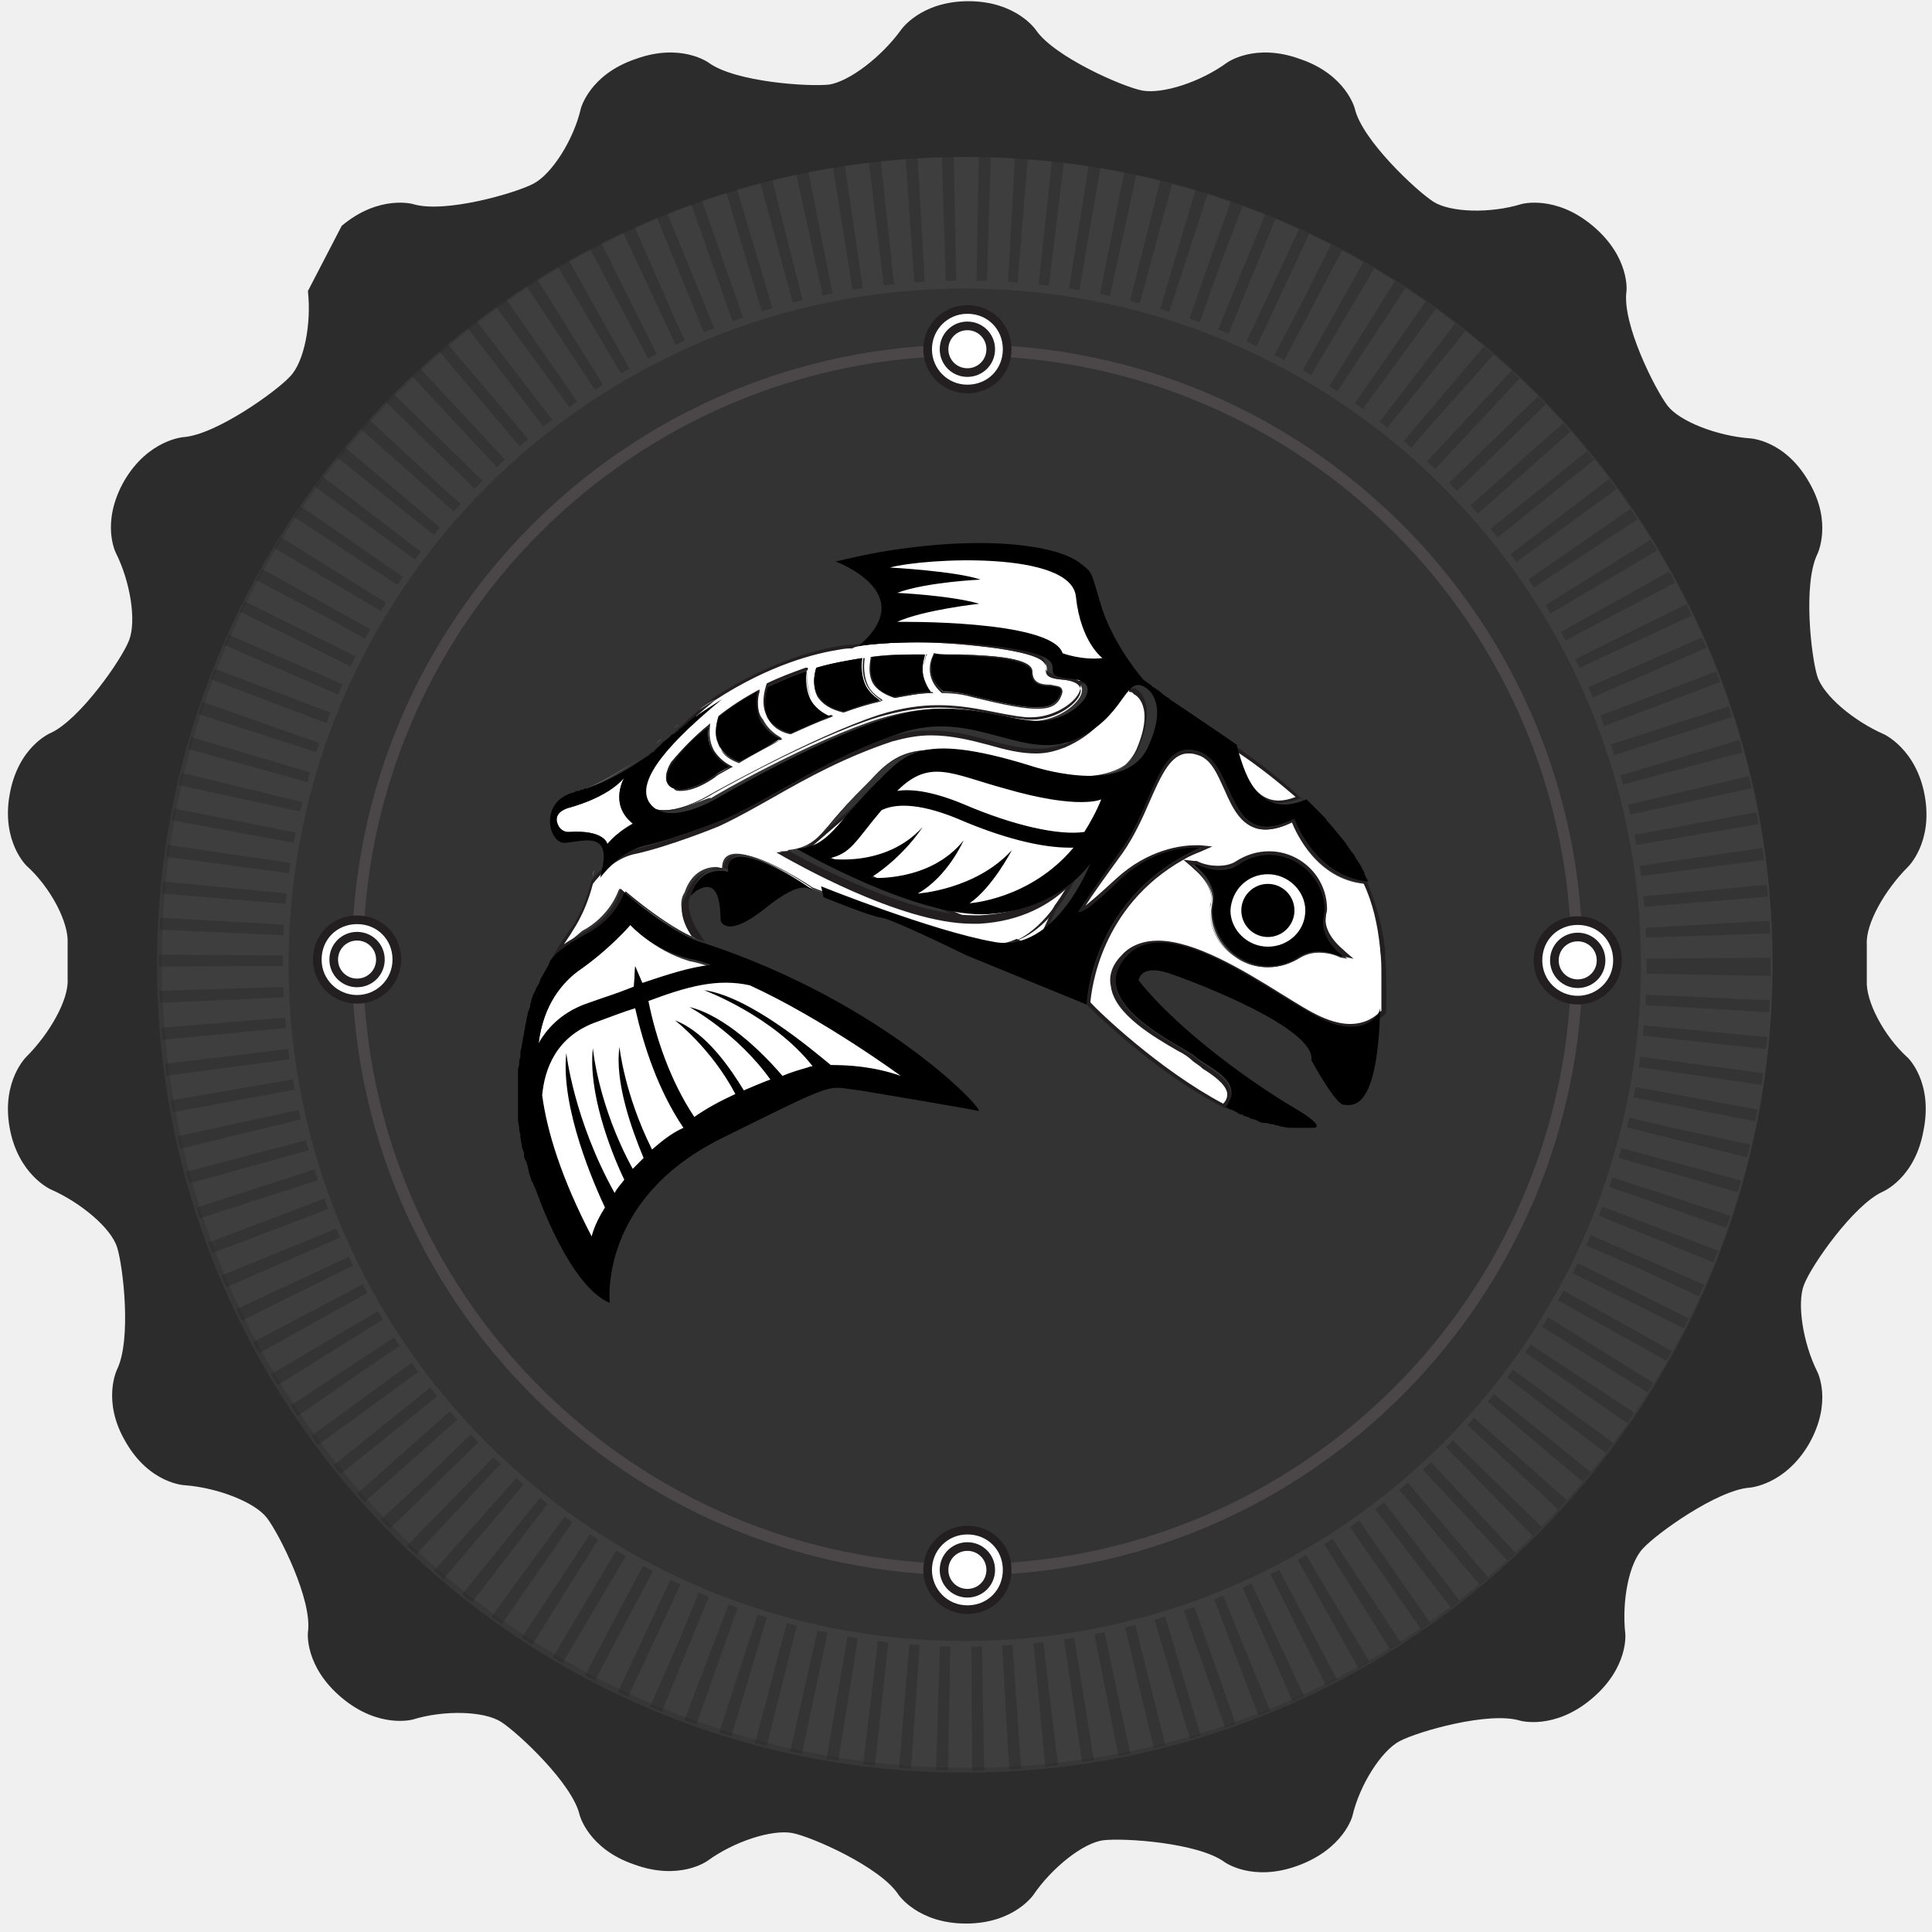
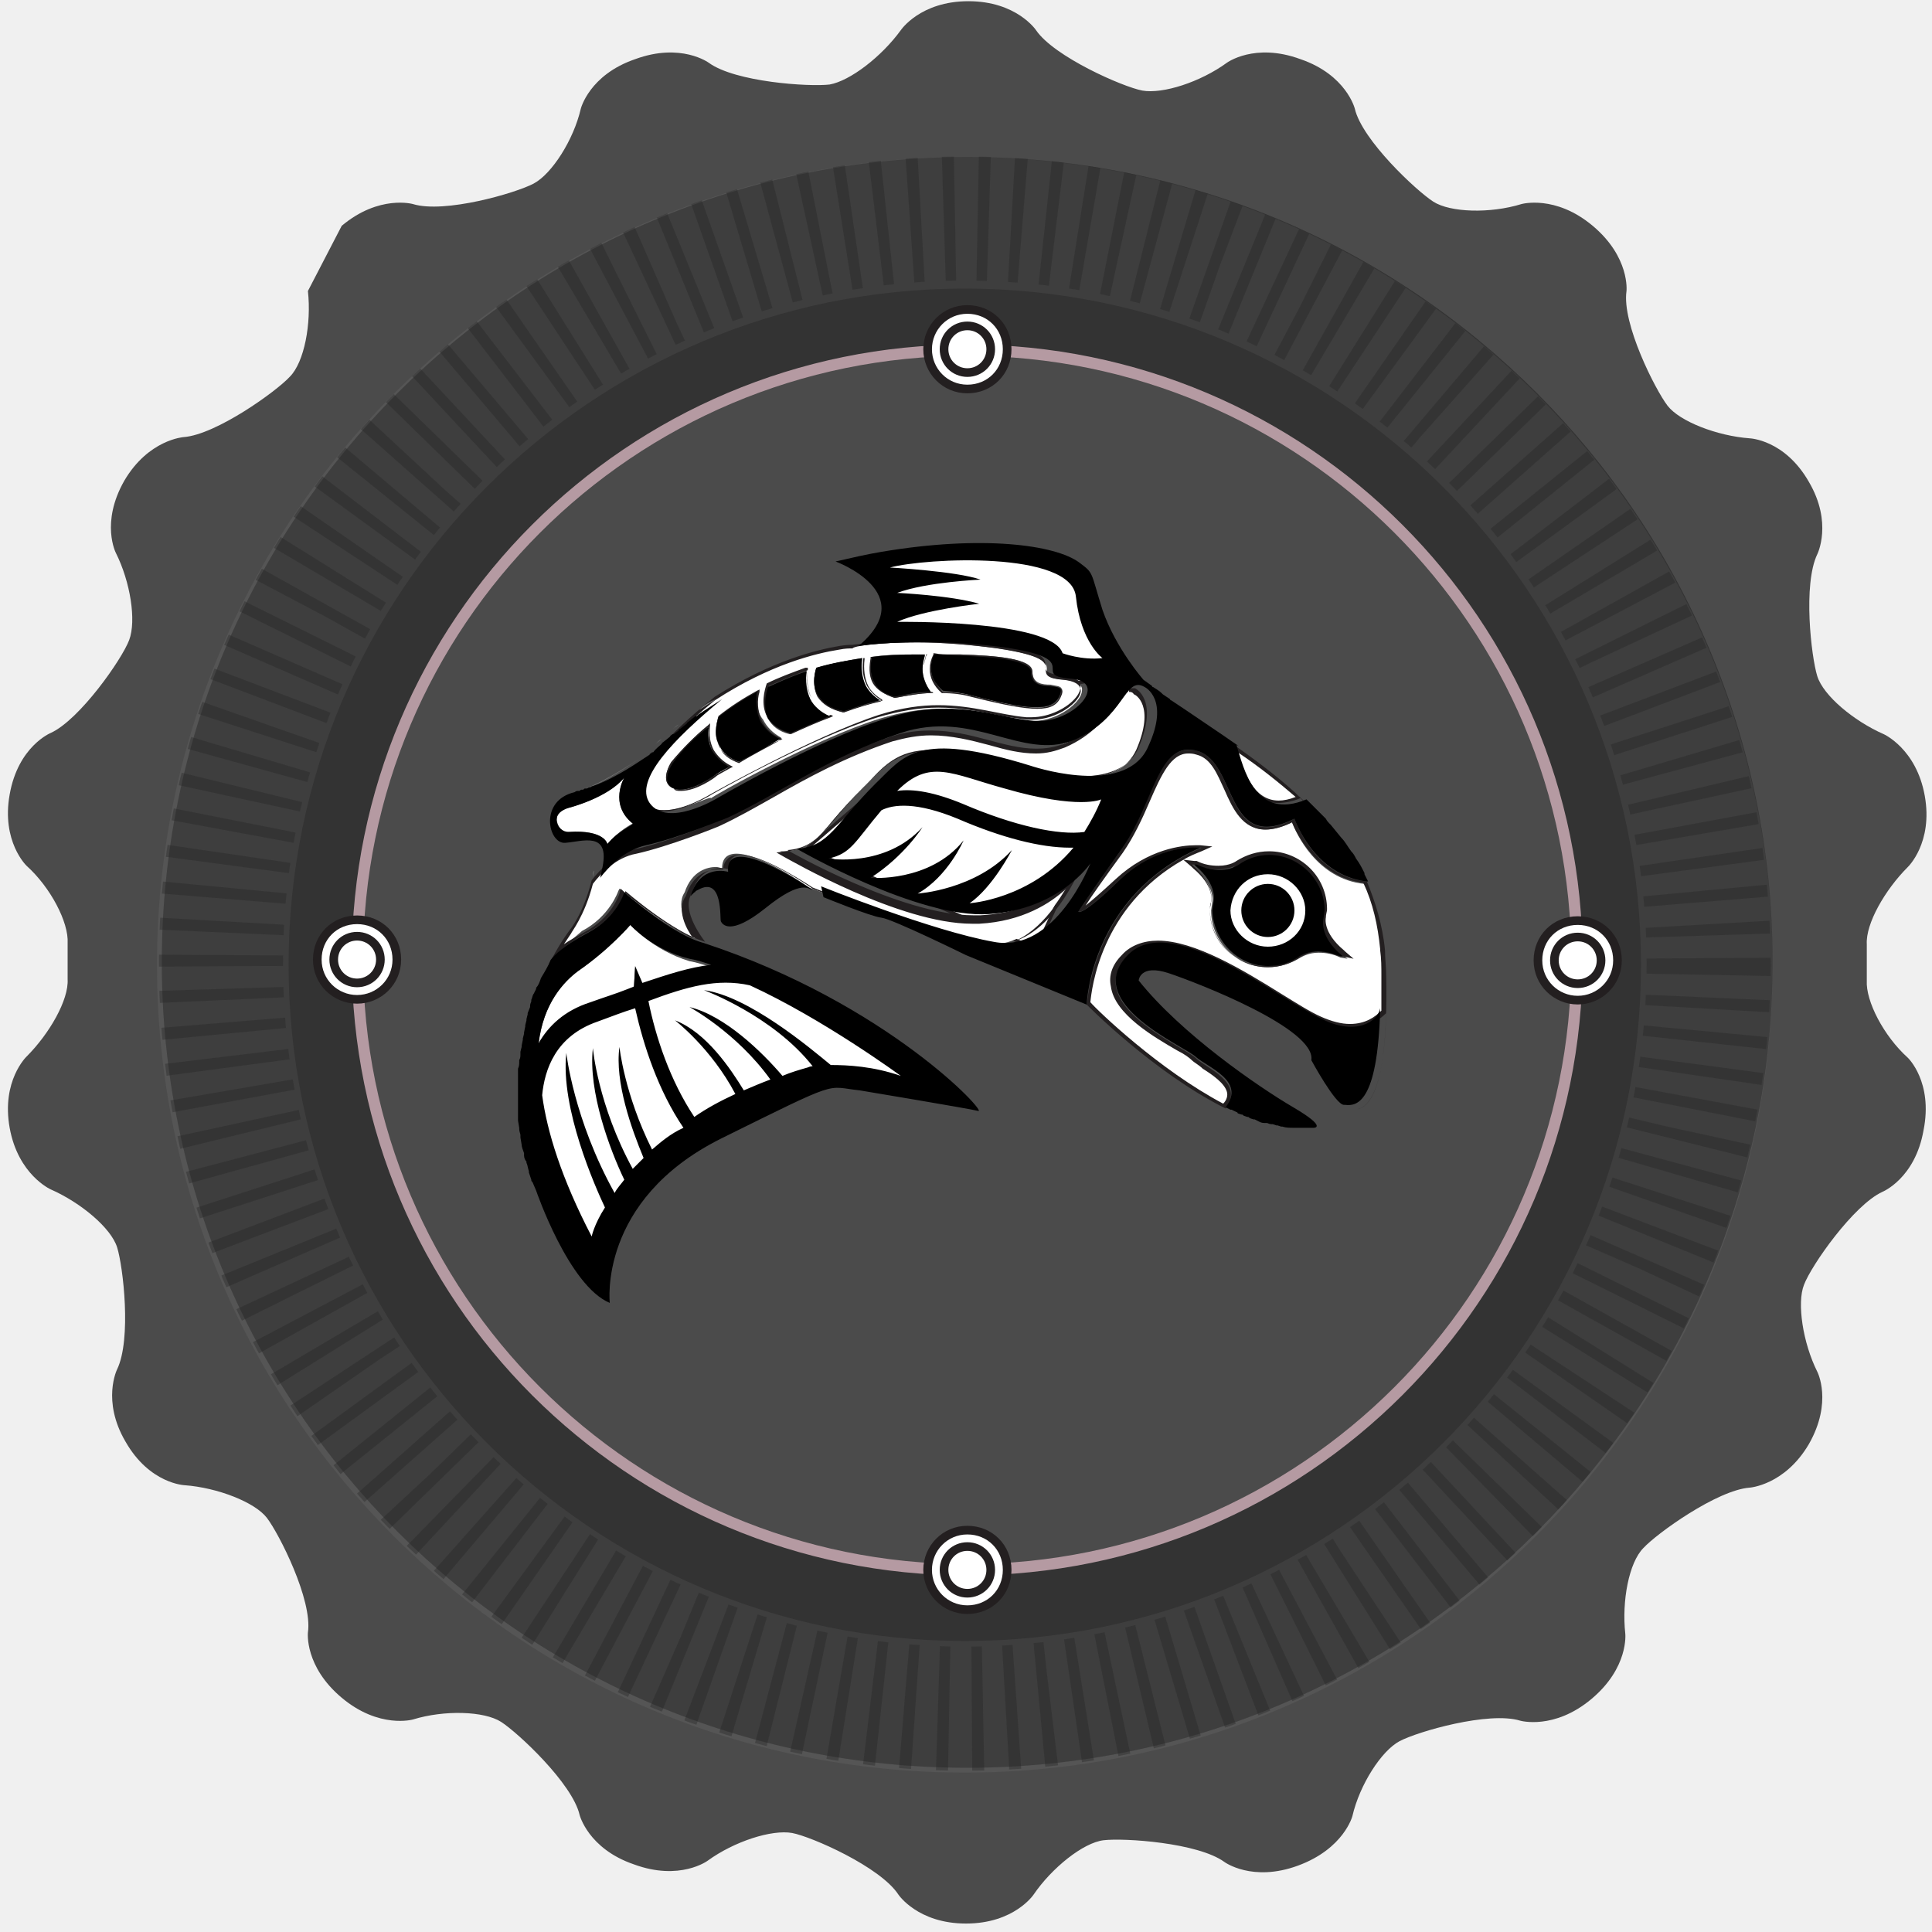
<svg xmlns="http://www.w3.org/2000/svg" xmlns:xlink="http://www.w3.org/1999/xlink" width="160" height="160" viewBox="0 0 160 160">
  <symbol id="a" viewBox="-5.1 -5.1 10.2 10.2">
    <g fill="#fff" stroke="#231F20">
      <path d="M4.6 0c0-2.6-2.1-4.6-4.6-4.6s-4.6 2-4.6 4.6 2 4.6 4.6 4.6 4.6-2 4.6-4.6zM2.7 0c0-1.5-1.2-2.7-2.7-2.7-1.5 0-2.7 1.2-2.7 2.7s1.2 2.7 2.7 2.7 2.7-1.2 2.7-2.7z" />
    </g>
  </symbol>
-   <path id="svgbadge--outer-circle" fill="#2C2C2C" d="M158 87.6c-2-1.8-3.5-4.7-3.4-6.4v-3c-.1-1.7 1.5-4.5 3.4-6.4 0 0 2.1-2 1.4-5.9-.7-3.9-3.4-5.1-3.4-5.1-2.5-1.1-5-3.2-5.5-4.8-.5-1.6-1.2-7.6 0-10.1 0 0 1.3-2.6-.7-6-2-3.5-4.9-3.6-4.9-3.6-2.7-.2-5.8-1.4-6.8-2.7-1-1.3-3.8-6.8-3.4-9.5 0 0 .3-2.8-2.8-5.4-3.1-2.6-5.9-1.8-5.9-1.8-2.6.8-5.9.7-7.3-.2-1.4-.9-5.9-5.1-6.5-7.7 0 0-.7-2.8-4.5-4.1-3.8-1.4-6.1.3-6.1.3-2.2 1.6-5.3 2.6-7 2.3-1.6-.3-7.3-2.8-8.8-5 0 0-1.6-2.4-5.6-2.4-4 0-5.6 2.4-5.6 2.4-1.6 2.2-4.2 4.2-5.9 4.5-1.7.2-7.8-.2-10-1.8 0 0-2.3-1.7-6.1-.3-3.8 1.3-4.5 4.1-4.5 4.1-.6 2.6-2.4 5.4-3.9 6.2-1.5.8-7.4 2.5-10 1.7 0 0-2.8-.8-5.9 1.8l-2.8 5.4c.3 2.7-.3 5.9-1.5 7.1-1.1 1.2-6.1 4.8-8.8 5 0 0-2.9.2-4.9 3.6-2 3.5-.7 6-.7 6 1.2 2.4 1.7 5.6 1.1 7.2-.6 1.6-4.1 6.6-6.5 7.7 0 0-2.7 1.1-3.4 5.1-.7 3.9 1.4 5.9 1.4 5.9 2 1.8 3.5 4.7 3.4 6.4v3c.1 1.7-1.5 4.5-3.4 6.4 0 0-2.1 2-1.4 5.9.7 3.9 3.4 5.1 3.4 5.1 2.5 1.1 5 3.2 5.5 4.8.5 1.6 1.2 7.6 0 10.1 0 0-1.3 2.6.7 6 2 3.5 4.9 3.6 4.9 3.6 2.7.2 5.8 1.4 6.8 2.7 1 1.3 3.8 6.8 3.4 9.5 0 0-.3 2.8 2.8 5.4 3.1 2.6 5.9 1.8 5.9 1.8 2.6-.8 5.9-.7 7.3.2 1.4.9 5.9 5.1 6.5 7.7 0 0 .7 2.8 4.5 4.1 3.8 1.4 6.1-.3 6.1-.3 2.2-1.6 5.3-2.6 7-2.3 1.6.3 7.3 2.8 8.8 5.1 0 0 1.6 2.4 5.6 2.4 4 0 5.6-2.4 5.6-2.4 1.5-2.2 4.1-4.3 5.8-4.5s7.8.2 10 1.8c0 0 2.3 1.7 6.1.3s4.5-4.1 4.5-4.1c.6-2.6 2.4-5.4 3.9-6.2s7.4-2.5 10-1.7c0 0 2.8.8 5.9-1.8 3.1-2.6 2.8-5.4 2.8-5.4-.3-2.7.3-5.9 1.5-7.1 1.1-1.2 6.1-4.8 8.8-5 0 0 2.9-.2 4.9-3.6 2-3.5.7-6 .7-6-1.2-2.4-1.7-5.7-1.1-7.2.6-1.6 4.1-6.6 6.5-7.7 0 0 2.7-1.1 3.4-5.1.8-4-1.3-6-1.3-6z" />
+   <path fill="#4B4B4B" d="M158 87.6c-2-1.8-3.5-4.7-3.4-6.4v-3c-.1-1.7 1.5-4.5 3.4-6.4 0 0 2.1-2 1.4-5.9-.7-3.9-3.4-5.1-3.4-5.1-2.5-1.1-5-3.2-5.5-4.8-.5-1.6-1.2-7.6 0-10.1 0 0 1.3-2.6-.7-6-2-3.5-4.9-3.6-4.9-3.6-2.7-.2-5.8-1.4-6.8-2.7-1-1.3-3.8-6.8-3.4-9.5 0 0 .3-2.8-2.8-5.4-3.1-2.6-5.9-1.8-5.9-1.8-2.6.8-5.9.7-7.3-.2-1.4-.9-5.9-5.1-6.5-7.7 0 0-.7-2.8-4.5-4.1-3.8-1.4-6.1.3-6.1.3-2.2 1.6-5.3 2.6-7 2.3-1.6-.3-7.3-2.8-8.8-5 0 0-1.6-2.4-5.6-2.4-4 0-5.6 2.4-5.6 2.4-1.6 2.2-4.2 4.2-5.9 4.5-1.7.2-7.8-.2-10-1.8 0 0-2.3-1.7-6.1-.3-3.8 1.3-4.5 4.1-4.5 4.1-.6 2.6-2.4 5.4-3.9 6.2-1.5.8-7.4 2.5-10 1.7 0 0-2.8-.8-5.9 1.8l-2.8 5.4c.3 2.7-.3 5.9-1.5 7.1-1.1 1.2-6.1 4.8-8.8 5 0 0-2.9.2-4.9 3.6-2 3.5-.7 6-.7 6 1.2 2.4 1.7 5.6 1.1 7.2-.6 1.6-4.1 6.6-6.5 7.7 0 0-2.7 1.1-3.4 5.1-.7 3.9 1.4 5.9 1.4 5.9 2 1.8 3.5 4.7 3.4 6.4v3c.1 1.7-1.5 4.5-3.4 6.4 0 0-2.1 2-1.4 5.9.7 3.9 3.4 5.1 3.4 5.1 2.5 1.1 5 3.2 5.5 4.8.5 1.6 1.2 7.6 0 10.1 0 0-1.3 2.6.7 6 2 3.5 4.9 3.6 4.9 3.6 2.7.2 5.8 1.4 6.8 2.7 1 1.3 3.8 6.8 3.4 9.5 0 0-.3 2.8 2.8 5.4 3.1 2.6 5.9 1.8 5.9 1.8 2.6-.8 5.9-.7 7.3.2 1.4.9 5.9 5.1 6.5 7.7 0 0 .7 2.8 4.5 4.1 3.8 1.4 6.1-.3 6.1-.3 2.2-1.6 5.3-2.6 7-2.3 1.6.3 7.3 2.8 8.8 5.1 0 0 1.6 2.4 5.6 2.4 4 0 5.6-2.4 5.6-2.4 1.5-2.2 4.1-4.3 5.8-4.5s7.8.2 10 1.8c0 0 2.3 1.7 6.1.3s4.5-4.1 4.5-4.1c.6-2.6 2.4-5.4 3.9-6.2s7.4-2.5 10-1.7c0 0 2.8.8 5.9-1.8 3.1-2.6 2.8-5.4 2.8-5.4-.3-2.7.3-5.9 1.5-7.1 1.1-1.2 6.1-4.8 8.8-5 0 0 2.9-.2 4.9-3.6 2-3.5.7-6 .7-6-1.2-2.4-1.7-5.7-1.1-7.2.6-1.6 4.1-6.6 6.5-7.7 0 0 2.7-1.1 3.4-5.1.8-4-1.3-6-1.3-6z" />
  <ellipse fill="#333" cx="80.1" cy="79.7" rx="66.7" ry="66.7" />
  <path opacity=".06" fill="#EFEAEB" enable-background="new" d="M79.9 13c-36.9 0-66.9 30-66.9 66.9 0 36.9 29.9 66.9 66.9 66.9 36.9 0 66.9-29.9 66.9-66.9 0-36.9-29.9-66.9-66.9-66.9zm0 122.9c-30.9 0-56-25.1-56-56s25.1-56 56-56 56 25.1 56 56-25 56-56 56z" />
-   <circle opacity=".19" stroke="#B59AA2" stroke-width=".935" enable-background="new" cx="80.1" cy="79.5" r="50.5" fill="none" />
+   <circle opacity="1" stroke="#B59AA2" stroke-width=".935" enable-background="new" cx="80.1" cy="79.5" r="50.5" fill="#4B4B4B" />
  <path fill="#fff" stroke="#231F20" stroke-width=".263" d="M53 82.5s-9.6 2.2-8.9 7.5c.7 5.3 4.4 13.5 4.4 13.5s6.7-9.7 9-9.8c2.3-.1 9.2-5.1 12-4.6 2.7.5 6.9.5 6.9.5s-13.3-9.4-15.4-9.2c-2.1.2-8 2.1-8 2.1zM91.9 65.4l-15.6-3.3-9.5 8.2 19 8.3zM72.9 46.7l.6 5.6s15.1 1.1 15.2 3.3c.1 2.2 3.2-.3 3.2-.3s-2.2-8-3.2-7.8c-1 .1-4-2.7-15.8-.8z" />
  <ellipse fill="#fff" stroke="#231F20" stroke-width=".263" cx="105" cy="75.2" rx="4.3" ry="4.3" />
  <path fill="#818282" d="M57.8 58.8l-.6.5.6-.5z" />
  <path fill="#fff" d="M55 67.1c-.8 0-1.4-.3-1.7-.8-1.1-1.5 1-4.4 6-8.5 4.6-3 8.4-3.9 10.3-4.2.5-.1.9-.1 1.1-.1 0 0 2.1-.3 5.3-.3 2.2 0 4.5.2 6.7.5 4 .6 4 1.3 4 1.8 0 .4.1.7 1.5.8.9.1 1.5.4 1.4.9 0 .9-1.9 2.5-4 2.5h-.4c-.8-.1-1.7-.2-2.6-.4-1.5-.3-3-.6-4.8-.6-1.6 0-3.2.3-4.9.8-5.5 1.7-14 6.5-14 6.6-.1-.2-2.2 1-3.9 1zm3.6-7c-1.1.9-2 1.9-3 3 0 0-.6.9-.4 1.6.1.3.3.5.6.6.2.1.4.1.6.1 1.2 0 2.8-1.1 2.8-1.2.1-.1.3-.2 1.2-.7-.6-.4-1.1-.8-1.4-1.4-.3-.5-.4-1.2-.4-2zm4.2-2.9c-1.1.6-2.2 1.3-3.2 2.1-.2.7-.4 1.7.1 2.5.3.6.8 1 1.6 1.2 1.3-.7 2.9-1.6 3.4-1.9-.7-.4-1.2-.9-1.5-1.5-.6-.7-.5-1.7-.4-2.4zm4-1.7c-1.1.4-2.2.8-3.2 1.3-.2.6-.5 1.7 0 2.7.3.6.9 1.1 1.8 1.3 1.1-.5 2.2-1 3.3-1.4-.7-.4-1.3-.9-1.6-1.5-.3-.7-.4-1.5-.3-2.4zm4.6-1c-1.3.2-2.6.5-3.8.8-.2.7-.3 1.6.1 2.3.4.7 1.1 1.1 2.1 1.4 1.1-.4 2.1-.7 3-.9-.5-.4-.9-.8-1.1-1.3-.3-.7-.4-1.4-.3-2.3zm6-.3c-.2.4-.3.8-.3 1.2 0 .7.3 1.3 1 1.9.9 0 1.7.1 2.4.3 2.7.7 4.3 1 5.4 1 1.1 0 1.7-.3 2-1.1.1-.2.1-.4 0-.5-.1-.2-.5-.2-.9-.3-.7 0-1.5-.1-1.5-1.1 0-1.1-3.2-1.3-5.9-1.4h-2.2zm-1.5 0c-1.3 0-2.5.1-3.7.2-.2.6-.2 1.4.1 2.1.3.6.9 1 1.8 1.3 1.1-.2 2.1-.4 3-.4-.4-.7-.7-1.3-.7-2 0-.4.1-.8.2-1.1-.2-.1-.5-.1-.7-.1z" />
  <path fill="#231F20" d="M75.9 53.2c2.2 0 4.5.2 6.7.5 4 .6 4 1.2 4 1.7s.1.8 1.5.9c.9.1 1.4.4 1.4.9 0 .9-1.9 2.4-4 2.4h-.4c-.8-.1-1.7-.2-2.6-.4-1.5-.3-3-.6-4.8-.6-1.6 0-3.3.3-5 .8-5.5 1.7-14 6.5-14.1 6.6 0 0-2.1 1.2-3.7 1.2-.8 0-1.3-.3-1.7-.8-1-1.5 1-4.3 6-8.4 4.6-3 8.4-3.9 10.3-4.2.5-.1.8-.1 1.1-.1.1-.2 2.1-.5 5.3-.5m-1.8 4.6c1.1-.2 2.1-.4 3-.4h.2l-.1-.1c-.5-.6-.7-1.2-.7-1.9 0-.4.1-.7.2-1.1l.1-.1h-.9c-1.3 0-2.5.1-3.7.2h-.1v.1c-.1.6-.2 1.4.2 2.1.3.5.9.9 1.8 1.2m11.8.9c1.1 0 1.7-.3 2-1.1.1-.2.1-.4 0-.5-.1-.2-.5-.2-.9-.3-.7 0-1.5-.1-1.5-1.1 0-1.2-3-1.4-6-1.5h-.8c-.4 0-.8 0-1.3-.1h-.1v.1c-.2.4-.3.8-.3 1.2 0 .7.3 1.4 1 2 .9 0 1.7.1 2.4.3 2.8.7 4.4 1 5.5 1m-16 .3c1.1-.4 2.1-.7 3-.9l.2-.1-.1-.1c-.5-.3-.9-.7-1.1-1.1-.3-.6-.4-1.4-.3-2.2v-.1h-.1c-1.3.2-2.6.5-3.8.8h-.1v.1c-.2.6-.3 1.5.1 2.3.4.6 1.1 1.1 2.2 1.3m-4.4 1.8c1.1-.5 2.2-1 3.3-1.4l.2-.1-.2-.1c-.7-.3-1.3-.8-1.6-1.4-.3-.6-.4-1.4-.3-2.3v-.2h-.2c-1.1.4-2.2.8-3.2 1.3-.2.6-.5 1.7 0 2.7.4.8 1.1 1.2 2 1.5m-4.3 2.4c1.3-.8 2.9-1.6 3.4-1.9l.2-.1-.2-.1c-.7-.3-1.2-.8-1.5-1.4-.4-.8-.4-1.8-.2-2.4v-.2l-.2.1c-1.1.6-2.2 1.3-3.2 2.1-.2.7-.4 1.7.1 2.5.2.7.8 1.1 1.6 1.4m-4.8 2.3c1.3 0 2.8-1.1 2.9-1.2.1-.1.3-.2 1.2-.7l.2-.1-.2-.1c-.6-.3-1.1-.8-1.4-1.3-.3-.6-.4-1.2-.3-2v-.2l-.2.2c-1.1.9-2.1 1.9-3 3 0 0-.6.9-.4 1.6.1.3.3.5.6.6.1.2.3.2.6.2m19.5-12.4c-3.2 0-5.3.3-5.3.3-.2 0-.5 0-1.1.1-1.8.3-5.6 1.2-10.3 4.2-4 3.2-7.3 6.7-6 8.6.4.6 1.1.8 1.8.8 1.7 0 3.8-1.3 3.8-1.3s8.5-4.8 14-6.6c1.9-.6 3.5-.8 4.9-.8 2.9 0 5.1.8 7.3 1h.4c3.1 0 5.9-3.2 2.6-3.5-3.4-.2 1.4-1.6-5.5-2.6-2.4-.1-4.7-.2-6.6-.2zm-1.8 4.6c-.8-.2-1.4-.7-1.7-1.2-.4-.7-.3-1.5-.2-2.1 1.3-.2 2.6-.2 3.7-.2h.8c-.1.4-.2.7-.2 1.2 0 .7.2 1.3.7 1.9-1.1.1-2.1.2-3.1.4zm11.8.9c-1.1 0-2.8-.3-5.4-1-.8-.2-1.6-.3-2.4-.3-.6-.6-1-1.3-1-1.9 0-.4.1-.8.3-1.1.9 0 1.6.1 2.1.1 2.4.1 5.9.2 5.9 1.4 0 1.9 2.9.5 2.4 1.8-.2.6-.7 1-1.9 1zm-16 .3c-1-.2-1.7-.7-2.1-1.4-.4-.7-.3-1.6-.1-2.2 1.3-.4 2.6-.6 3.8-.8-.1.7-.1 1.5.3 2.3.3.5.7.9 1.2 1.2-1.2.3-2.2.6-3.1.9zm-4.4 1.8c-.9-.3-1.5-.7-1.8-1.3-.5-.9-.2-2 0-2.6 1.1-.5 2.1-.9 3.2-1.3-.1.7-.1 1.6.3 2.3.3.6.9 1.1 1.6 1.4-1.5.7-2.6 1.2-3.3 1.5zm-4.3 2.4c-.8-.3-1.3-.7-1.6-1.2-.4-.8-.3-1.8-.1-2.4 1.1-.8 2.1-1.5 3.2-2.1-.1.7-.2 1.6.3 2.5.3.6.8 1.1 1.6 1.4-.6.2-2.1 1-3.4 1.8zm-4.8 2.3c-.2 0-.4 0-.6-.1-1.2-.5-.1-2.1-.1-2.1.9-1.1 1.9-2.2 3-3-.1.6 0 1.4.3 2 .3.6.8 1 1.4 1.3-.6.4-1.1.6-1.2.7 0 0-1.6 1.2-2.8 1.2z" />
  <path fill="#818282" d="M57 59.4l-.5.4.5-.4zM57.9 58.8l1.4-.9c-.5.2-1 .5-1.4.9zM48.3 65.4c2-.8 3.9-2.1 4.7-2.6-.8.5-2.7 1.9-4.7 2.6zM55.7 60.4c.1-.1.3-.3.5-.4-.1.1-.3.2-.5.4zM44.5 81.9c.1-.3.2-.6.4-.8-.1.2-.3.5-.4.8zM95.7 57.3l.1.1.3.2-1.2-.8.1.1c.2.1.4.3.7.4z" />
  <path fill="#fff" d="M106 66.4c-2.4 0-3.2-2.8-3.7-4.5 1.9 1.4 3.7 2.7 5.3 4.1-.6.3-1.1.4-1.6.4z" />
  <path fill="#231F20" d="M102.5 62.3c1.8 1.2 3.4 2.5 4.8 3.7-.5.2-1 .3-1.4.3-2.1 0-2.9-2.4-3.4-4m-6.1-4.5c0 .1.1.1 0 0 .3.2.5.3.7.5l.3.2.3.2c1.1.7 2.1 1.4 3.1 2.1.5.3.9.6 1.3.9l-.2-.1c.4 1.5 1.2 4.9 3.9 4.9.5 0 1.2-.1 1.9-.4l.6.6.9.9c-3.1-3.5-7.7-6.4-12.8-9.8z" />
  <path fill="#818282" d="M109.5 67.7c0-.1-.1-.1-.1-.1l.5.5c-.1-.1-.2-.3-.4-.4zM49.1 72.6l.1-.5c-.1.1-.1.3-.1.5zM45.6 79.6s0-.1.1-.1c-.1 0-.1.1-.1.1zM45.1 80.6l-.2.4.2-.4zM45.2 80.4s0 .1-.1.1l.1-.1z" />
  <path fill="#fff" d="M46.3 78.7c.6-1 1-1.6 1-1.6 0-.1 1.1-1.4 1.8-4.1.6-.8 1.9-2.2 3.7-2.6 2.7-.6 6.8-2.3 6.8-2.3 1.5-.7 2.9-1.5 4.5-2.4 2.8-1.6 5.9-3.3 9.8-4.6 1.1-.3 2.1-.5 3.2-.5 1.7 0 3.3.4 4.8.8 1.3.4 2.6.7 3.9.7.8 0 1.6-.1 2.3-.5 2.3-1 3.4-2.5 4.1-3.5.5-.7.8-1.1 1.2-1.1.1 0 .3.1.5.2.1 0 1.9 1 .3 4.8-.7 1.6-2.3 2.4-4.8 2.4-2.1 0-4.1-.6-4.9-.8-3.1-1-5.5-1.4-7.3-1.4-2.8 0-3.9 1.1-5.2 2.5l-.5.5c-1 1-1.8 1.9-2.4 2.6-1.4 1.7-2.2 2.6-4.1 2.7h-.4l.4.2c.1.1 9.5 5.4 15.4 5.4h.6c4.2-.3 6.7-2.3 7.8-3.5-.9 1.8-3.2 5.6-6.6 5.6-.3 0-.6 0-.9-.1-5-.9-14.2-4.6-14.3-4.6-.1-.1-4-2.8-6-2.8-.4 0-.7.1-.9.3-.2.2-.3.5-.3.9-.1 0-.3-.1-.5-.1-.7 0-2 .3-2.6 2.1-.8 1.2.3 3 .9 3.8-2.6-.9-6.1-4-6.1-4l-.2-.1-.1.2s-.7 2.1-3 3.3c-.7.6-1.4 1.2-1.9 1.6z" />
  <path fill="#231F20" d="M93.5 57v.3c.1 0 .3 0 .4.2.1 0 1.8.9.2 4.6-.7 1.5-2.2 2.3-4.6 2.3-2 0-4.1-.6-4.9-.8-3.1-1-5.5-1.4-7.3-1.4-2.9 0-4 1.2-5.3 2.5l-.5.5c-1 1-1.8 1.9-2.4 2.6-1.4 1.7-2.2 2.6-4 2.7l-.8.1.7.4c.4.2 9.5 5.5 15.5 5.5h.6c3.6-.2 5.9-1.7 7.2-2.9-1.1 1.9-3.2 4.7-6 4.7-.3 0-.6 0-.8-.1-4.9-.9-13.7-4.4-14.2-4.6-.4-.3-4.1-2.8-6.1-2.8-.4 0-.8.1-1 .4-.2.2-.3.5-.3.8h-.4c-.8 0-2.1.3-2.7 2.2-.8 1.1 0 2.7.6 3.5-2.5-1.1-5.7-3.8-5.7-3.8l-.3-.3-.1.4s-.6 2-2.9 3.2c-.7.4-1.3.7-1.7 1l.6-.9c0-.1 1.1-1.4 1.8-4.1.6-.8 1.9-2.2 3.6-2.5 2.7-.6 6.7-2.2 6.9-2.3 1.5-.7 2.9-1.5 4.5-2.4 2.8-1.6 5.9-3.3 9.8-4.6 1.1-.3 2.1-.5 3.2-.5 1.7 0 3.3.4 4.8.8 1.4.4 2.6.7 3.9.7.9 0 1.6-.2 2.4-.5 2.3-1 3.4-2.5 4.1-3.5.4-.6.8-1.1 1.1-1.1l.1-.3m0 0c-1.2 0-1.6 3-5.4 4.6-.8.3-1.5.4-2.3.4-2.7 0-5.3-1.5-8.7-1.5-1 0-2.1.1-3.3.5-6 2-10.2 5.1-14.3 7 0 0-4.1 1.7-6.8 2.3-1.7.3-3 1.7-3.7 2.6-.7 2.8-1.8 4.1-1.8 4.1s-.7.9-1.5 2.4c.3-.3 1.1-1.2 3-2.2 2.4-1.2 3.1-3.4 3.1-3.4s3.9 3.4 6.6 4.2c0 0-2.1-2.6-1.1-4 .5-1.8 1.7-2.1 2.4-2.1.4 0 .7.1.7.1-.1-.9.4-1.2 1-1.2 1.9 0 5.9 2.7 5.9 2.7s9.2 3.7 14.3 4.6c.3.1.6.1.9.1 4.6 0 7.1-6.6 7.1-6.6s-2.4 3.9-8.4 4.2h-.6c-6 0-15.4-5.4-15.4-5.4 2.7-.2 3.2-2.1 6.5-5.4 1.5-1.5 2.5-2.9 5.5-2.9 1.7 0 3.9.4 7.2 1.4.6.2 2.8.8 5 .8 2 0 4.1-.5 4.9-2.4 1.7-4-.3-4.9-.3-4.9h-.5z" />
  <path fill="#818282" d="M45.3 80.2l-.1.3c0-.2.1-.3.1-.3zM45.6 79.6l-.1.2c0-.1.1-.2.1-.2zM45.4 80l-.1.2c0-.1.1-.2.1-.2zM45.5 79.8l-.1.2c0-.1.1-.2.1-.2zM111.9 91.8zM111.9 91.8z" />
  <path fill="#fff" d="M101.5 91.6c-5.9-3-11.3-8.5-11.4-8.5 0-.3.5-8.8 9.4-12.7l.4-.2-.5-.1h-.4c-1.1 0-3.9.3-6.5 2.8-1.9 1.8-2.7 2.3-3 2.5.4-.5 1.4-2 3.4-4.9.9-1.3 1.6-2.8 2.2-4.2 1-2.2 1.7-4 3.3-4 .2 0 .5 0 .7.1 1.2.4 1.8 1.7 2.4 3 .7 1.6 1.5 3.3 3.3 3.3.7 0 1.4-.2 2.2-.6.3.8 2 4.7 6 5.1.7 1.6 1.2 3.4 1.4 5.2l-.1-.1.1.4c.1.7.1 1.4.1 2.2v2.9c-.5.5-1.4 1.1-2.7 1.1-.8 0-1.6-.2-2.4-.6-.9-.4-2-1.1-3.4-1.9-3-2-6.9-4.4-9.9-4.4-1.2 0-2.2.4-2.9 1.2-.7.8-1 1.6-.9 2.5.3 2.2 3.5 4.1 5.4 5.2.6.3 1.1.6 1.2.8.2.2.6.4.9.6.8.5 1.9 1.2 2 2 .1.5 0 .9-.3 1.3zm-1.1-16.9l-.1.7c0 2.6 2.1 4.7 4.7 4.7 1 0 1.9-.3 2.7-.8.2-.1.7-.4 1.5-.4.6 0 1.2.1 1.8.4l.6.1-.5-.4c-1.8-1.6-1.5-2.8-1.5-2.9l-.2-.1.2.1.1-.7c0-2.6-2.1-4.7-4.7-4.7-.9 0-1.8.3-2.6.8 0 0-.6.4-1.6.4-.6 0-1.2-.1-1.8-.4l-.7-.1.5.4c1.9 1.6 1.6 2.9 1.6 2.9l.2.1-.2-.1z" />
  <path fill="#231F20" d="M98.4 62.4c.2 0 .4 0 .7.1 1.2.3 1.7 1.6 2.3 2.9.7 1.6 1.5 3.3 3.4 3.3.6 0 1.4-.2 2.2-.6.4 1 2.2 4.6 5.9 5 .8 1.7 1.2 3.5 1.4 5.5v.1c.1.7.1 1.4.1 2.1v2.9c-.5.5-1.3 1.1-2.6 1.1-.7 0-1.5-.2-2.4-.6-.9-.4-2-1.1-3.3-1.9-3.2-2-7.2-4.4-10.2-4.4-1.2 0-2.3.4-3 1.2-.8.8-1.1 1.7-.9 2.6.3 2.3 3.6 4.2 5.5 5.3.6.3 1 .6 1.2.8.2.2.6.4.9.7.8.5 1.8 1.2 2 1.9.1.3 0 .7-.3 1-5.3-2.8-10.4-7.7-11-8.4.1-1 .8-7.9 7.7-11.8l.7.6.1.1c1.8 1.5 1.5 2.7 1.5 2.7h.1-.1c0 .3-.1.5-.1.7 0 2.7 2.2 4.8 4.8 4.8 1 0 1.9-.3 2.8-.9.2-.1.7-.4 1.4-.4.6 0 1.2.1 1.8.4h.2l.9.2-.7-.6-.1-.1c-1.8-1.5-1.5-2.7-1.5-2.7h-.1.1c0-.3.1-.5.1-.7 0-2.7-2.2-4.8-4.8-4.8-1 0-1.9.3-2.7.8 0 0-.5.4-1.5.4-.6 0-1.2-.1-1.8-.4h-.2l-.9-.1c.5-.3 1-.5 1.5-.7l.9-.4-1-.1h-.4c-1.1 0-3.9.3-6.6 2.8-1.3 1.2-2 1.8-2.5 2.2.5-.8 1.5-2.2 3.1-4.4.9-1.3 1.6-2.8 2.2-4.2 1-2.3 1.8-4 3.2-4m0-.3c-2.6 0-3.1 4.7-5.5 8.2-2.7 3.8-3.6 5.2-3.6 5.2h.1c.2 0 .9-.3 3.3-2.6 2.6-2.5 5.4-2.7 6.4-2.7h.4c-9.1 4-9.4 12.7-9.5 13 0 0 5.5 5.6 11.5 8.6 1.6-2.2-1.6-3.3-2.5-4.2-1.1-1-9.3-4.4-5.7-8.3.7-.8 1.7-1.1 2.8-1.1 4.2 0 10.2 4.8 13.4 6.3 1 .5 1.8.6 2.5.6 1.4 0 2.3-.7 2.8-1.2-.2 7.2-1.8 8-2.7 8h-.1.1c1 0 2.9-.9 2.7-11 0-.8-.1-1.5-.1-2.2-.2-2.1-.8-4-1.5-5.7-4.4-.4-6-5.2-6-5.2-.9.5-1.7.7-2.3.7-3.3 0-2.9-5.4-5.7-6.3-.3-.1-.6-.1-.8-.1zm4.1 9.5c.7-.5 1.6-.8 2.5-.8 2.5 0 4.6 2 4.6 4.6 0 .2 0 .5-.1.7 0 0-.4 1.3 1.5 3l.1.1h-.2c-.7-.3-1.4-.4-1.9-.4-.8 0-1.4.3-1.6.4-.7.5-1.6.8-2.6.8-2.5 0-4.6-2-4.6-4.6 0-.2 0-.5.1-.7 0 0 .4-1.3-1.5-3l-.1-.1h.2c.7.3 1.4.4 1.9.4 1.1 0 1.7-.4 1.7-.4zm-23.2 7.7l10.7 3.9-10.7-3.9z" />
  <path fill="#818282" d="M112 91.8zM112 91.8zM112 91.8zM112 91.8zM54.8 61.2l-.5.4c.1-.1.3-.3.5-.4zM53.3 62.5z" />
  <path fill="#fff" d="M52.2 76.6s-1.7 2-4.3 3.8c-1.3.9-2.9 2.7-3.3 6.1.8-1.4 2.1-2.6 4.3-3.4 1.1-.4 2.1-.8 3.1-1.1l.5-.2.1-1.7.6 1.5c2-.7 3.9-1.3 5.7-1.5-.6-.2-1.2-.4-1.8-.5-3-.9-4.9-3-4.9-3zM47.1 68.9c3-.2 3.2 1 3.2 1 .9-1.1 2.1-1.7 2.1-1.7-2-1.6-.7-3.8-.7-3.8-1.4 1.7-4.6 2.5-4.6 2.5-.6.1-1 .4-1 1 .1.6.5 1.1 1 1z" />
  <path d="M60.3 72.2s-2.3-.7-3.1 2l.1-.1.1-.1.1-.1s.1 0 .1-.1l.2-.1c2.1-1.2 1.8 2.4 1.9 2.6.1.2.7 1.3 3.7-1.1 3.1-2.5 3.6-1.5 3.9-1.5 0 0-7.3-5-7-1.5zM99.4 70.2s-3.5-.4-6.7 2.7-3.4 2.6-3.4 2.6.9-1.4 3.6-5.2c2.7-3.8 3-9.1 6.3-8.1s2.2 8.5 8 5.6c0 0 1.6 4.7 6 5.2h.1l-.3-.6v-.1c-.2-.4-.4-.8-.7-1.2-.1-.2-.2-.4-.4-.6-.3-.4-.5-.8-.8-1.1l-.9-1.1-.1-.1c-.1-.1-.2-.2-.3-.4l-1-1-.6-.6c-4.3 1.8-5.2-2.6-5.8-4.5l.2.1-1.3-.9-3.1-2.1-.3-.2-.3-.2-.6-.4s-.1 0-.1-.1l-.3-.2-.3-.2-.1-.1c-.2-.2-.4-.3-.7-.5-.1 0-.1-.1-.1-.1l-.7-.5s-2.3-2.6-3.4-5.8c-1-3.2-.7-3-1.9-3.9-2-1.5-8.1-2.3-16.4-.9-1.2.2-2.5.5-3.8.8 0 0 7.1 2.6 1.9 7 0 0 5.1-.8 12 .1 6.9 1 2.1 2.3 5.5 2.6 3.4.2.3 3.8-3 3.5-3.3-.3-6.7-2-12.2-.2-5.6 1.7-14 6.6-14 6.6s-4.1 2.5-5.6.4c-1.3-1.9 2-5.3 6-8.6l-1.4.9-.6.4-.1.1h-.1l-.5.4c-.1.1-.2.1-.2.2l-.5.4c-.1.1-.2.1-.2.2l-.4.3h-.1c-.1.1-.2.1-.2.2l-.5.4c-.1.1-.2.1-.2.2-.2.2-.5.4-.7.7h-.1l-.1.1s-.1 0-.1.1c-.8.5-2.7 1.9-4.7 2.6-.1 0-.2.1-.2.1h-.1l-.2.1h-.1c-.1 0-.1 0-.2.1h-.1c-.1 0-.1 0-.2.1h-.1c-.1 0-.2 0-.3.1-3 .7-2.2 4.3-.8 4.2 1.4-.1 3.7-1 3.1 2l-.1.5-.1.4c.7-.9 2-2.3 3.8-2.7 2.7-.6 6.8-2.3 6.8-2.3 4.1-1.9 8.3-5 14.3-7s10 2.3 14.3.6c4.3-1.8 4.2-5.4 5.9-4.4 0 0 2.1 1 .3 4.9-1.7 4-8.6 2-9.8 1.6-9.4-2.9-10.4-.8-12.8 1.5-3.3 3.3-3.8 5.2-6.5 5.4 0 0 10 5.8 15.9 5.4 5.9-.4 8.4-4.2 8.4-4.2s-2.9 7.5-8 6.5c-5.1-.9-14.3-4.6-14.3-4.6l.2.9s3.9 1.6 4.8 1.7c.9.1 7 3.1 7 3.1l10 4.1c0-.3.4-9 9.4-13zm-49.1-.3s-.2-1.2-3.2-1c-.5 0-1-.4-1-1 0-.5.4-.8 1-1 0 0 3.2-.8 4.6-2.5 0 0-1.3 2.2.7 3.8.1.1-1.2.6-2.1 1.7zm37.7-15.8c-.9-2.8-13.7-2.6-13.7-2.6 2.2-1 6.8-1.5 6.8-1.5-2.4-.7-6.8-.9-6.8-.9 2.4-.9 6.9-1.1 6.9-1.1-2-.7-7.5-1-7.5-1 3-.8 15-1.4 15.4 2.4.4 3.8 2.2 5.1 2.2 5.1-1.7.2-3.3-.4-3.3-.4zm-7.7 20.7c1.9-1.3 3.5-4.4 3.5-4.4-3 3.3-7.8 3.6-7.8 3.6 2.5-1.4 3.8-4.4 3.8-4.4-2.8 3.5-7.7 3.1-7.7 3.1 2.8-1.8 4.3-4.2 4.3-4.2-3.1 3.4-7.8 2.6-7.8 2.6 1.9-.4 2.2-1.4 4.4-4 1-.5 2.9-.7 6.3.7 3.7 1.6 6.9 2.4 9.3 2.4h.3c-3.6 4.3-8.6 4.6-8.6 4.6zm-.5-8.2c-2.4-1-4.2-1.3-5.5-1.1 2.7-2.7 4.5-1.4 8.9-.2 6.2 1.8 8 .9 8 .9-.4 1-.9 1.9-1.4 2.7-2.1.3-5.8-.5-10-2.3zM58.3 78.1c-2.7-.7-6.6-4.2-6.6-4.2s-.6 2.1-3.1 3.4c-1.9 1-2.7 1.8-3 2.2-.2.5-.5 1-.8 1.5-.1.3-.2.6-.4.8v.1l-.2.4c-.1.1-.1.3-.2.5v.1c0 .1-.1.2-.1.4v.1l-.2.5v.1l-.1.4v.1l-.1.4v.1l-.1.5v.1l-.1.4v.1l-.1.5v.1l-.1.4v.2c0 .2 0 .3-.1.5v.1c0 .2 0 .4-.1.6v4.3l.1.6v.1c0 .2.1.4.1.5v.2l.1.6c0 .2.1.4.2.7v.2c0 .2.1.4.2.5v.1c.1.2.1.4.2.7v.1l.2.6c0 .1 0 .1.1.2l.3.7s2.7 7.9 6.1 9.3c0 0-1-8.5 9.2-13.6 10.1-5 8.6-4.3 11.5-4 0 0 9 1.5 9.8 1.7.9.3-7.5-8.9-22.7-13.9zm-10.4 2.3c2.6-1.8 4.3-3.8 4.3-3.8s1.9 2.1 4.9 2.8c.6.1 1.2.3 1.8.5-1.8.2-3.6.8-5.7 1.5l-.6-1.4-.1 1.7-.5.2c-1 .4-2 .7-3.1 1.1-2.2.7-3.5 2-4.3 3.4.4-3.3 2.1-5.1 3.3-6zm6.1 14.8c-2.3-4.6-2.7-8.5-2.7-8.5-.4 2.9 1 6.8 2 9.2l-.9.9c-2.9-5.3-3.3-10-3.3-10-.4 3.6 1.4 8.4 2.6 10.9-.3.4-.6.7-.8 1.1-3.4-6.1-4-11.6-4-11.6-.5 4.6 2.4 11.1 3.2 12.8-.9 1.4-1.1 2.4-1.1 2.4-2.5-4.8-3.7-8.7-4.1-11.7.2-2.1 1.1-4.9 4.6-6.1 1.1-.4 2.1-.8 3.1-1.1.7 3.1 1.9 6.8 4 9.9-1.1.5-1.9 1.2-2.6 1.8zm14.8-7c-1.7-1.4-6.8-5.7-10.5-6.2 0 0 5.7 2.1 9 6.3-.2 0-.4.1-.4.1-.7.2-1.4.4-2.1.7-1.7-2-4.8-5-7.7-5.7 0 0 3.9 2.1 6.7 6-.8.3-1.5.6-2.2.9-1.1-1.8-3.1-4.8-5.7-5.8 0 0 3 2.3 5 6.1-1.3.6-2.4 1.2-3.4 1.9-2-3-3.2-6.6-3.8-9.6 3.2-1.2 5.7-1.9 8.4-1.3 6.1 2.8 12.5 7.5 12.5 7.5-2.3-.8-4.4-.9-5.8-.9zM109.5 84.4c-4-1.9-12.7-9.1-16.2-5.2-3.6 3.9 4.7 7.4 5.7 8.3 1 .9 4.2 2 2.5 4.2l.4.2h.1l.4.2s.1 0 .1.1l.3.1c.1 0 .1 0 .2.1l.3.1c.1 0 .1 0 .2.1l.3.1h.1l.4.2c.2.1.3.1.5.1h.1c.1 0 .2.1.4.1h.1l.3.1h.1l.3.1h.1c.3.1.6.1.9.1h1.7s1.2 0-1.7-1.7-9.3-6.1-12.8-10.5c0 0 .1-1.4 2.5-.6 2.4.8 12.2 4.6 11.8 7.2 0 0 2 3.7 2.7 3.7h.1c.9.1 2.7 0 2.9-8-.2 1.1-2 2.3-4.8.9zM105 80c1 0 1.9-.3 2.6-.8.3-.2 1.5-.8 3.4 0h.2l-.1-.1c-1.9-1.6-1.5-3-1.5-3l.1-.7c0-2.5-2.1-4.6-4.6-4.6-.9 0-1.8.3-2.5.8 0 0-1.3 1-3.5 0h-.2l.1.1c1.9 1.6 1.5 3 1.5 3l-.1.7c.1 2.5 2.1 4.6 4.6 4.6zm0-7.6c1.7 0 3.1 1.4 3.1 3 0 1.7-1.4 3-3.1 3-1.7 0-3.1-1.4-3.1-3 .1-1.7 1.4-3 3.1-3z" />
  <ellipse cx="105" cy="75.4" rx="2.2" ry="2.2" />
  <path d="M65.5 60.7c.7-.3 1.8-.8 3.2-1.4-.7-.3-1.3-.8-1.6-1.4-.4-.8-.4-1.6-.3-2.3-1 .3-2.1.8-3.2 1.3-.2.6-.4 1.7 0 2.6.4.5 1 1 1.9 1.2zM55.7 63.2s-1.1 1.6.1 2.1c1.2.5 3.4-1.1 3.4-1.1.1-.1.6-.4 1.2-.7-.6-.3-1.1-.8-1.4-1.3-.4-.7-.4-1.4-.3-2-1.1.8-2.1 1.8-3 3zM61.2 63.1c1.3-.7 2.9-1.6 3.4-1.9-.7-.3-1.2-.8-1.6-1.4-.4-.8-.4-1.8-.3-2.5-1.1.6-2.2 1.3-3.2 2.1-.2.6-.4 1.6.1 2.4.3.6.8 1 1.6 1.3zM80.5 57.6c5.4 1.4 6.8 1.2 7.3-.1s-2.4.1-2.4-1.8c0-1.1-3.4-1.3-5.9-1.4-.4 0-1.2-.1-2.1-.1-.2.3-.3.7-.3 1.1 0 .7.3 1.3 1 1.9.9.1 1.7.2 2.4.4zM69.9 58.9c.9-.3 2-.7 3-.9-.5-.3-.9-.7-1.2-1.2-.4-.8-.4-1.6-.3-2.3-1.2.2-2.5.4-3.8.8-.2.6-.3 1.5.1 2.2.4.7 1.1 1.2 2.2 1.4zM72.2 54.4c-.1.6-.2 1.4.2 2.1.3.6.9 1 1.7 1.2 1-.2 2-.4 3-.4-.5-.6-.7-1.3-.7-1.9 0-.4.1-.8.2-1.2-1.2 0-2.7 0-4.4.2z" />
  <ellipse opacity=".38" stroke="#262626" stroke-width="10.281" stroke-dasharray="0.935,1.869" cx="79.9" cy="79.8" rx="61.6" ry="61.7" fill="none" />
  <use xlink:href="#a" width="10.2" height="10.2" x="-5.1" y="-5.1" transform="matrix(0 .716 .716 0 80.115 28.922)" overflow="visible" enable-background="new" />
  <use xlink:href="#a" width="10.2" height="10.2" x="-5.1" y="-5.1" transform="matrix(.716 0 0 -.716 130.66 79.533)" overflow="visible" />
  <use xlink:href="#a" width="10.2" height="10.2" x="-5.1" y="-5.1" transform="matrix(0 .716 .716 0 80.115 130.012)" overflow="visible" enable-background="new" />
  <use xlink:href="#a" width="10.2" height="10.2" x="-5.1" y="-5.1" transform="matrix(.716 0 0 -.716 29.57 79.467)" overflow="visible" enable-background="new" />
</svg>
